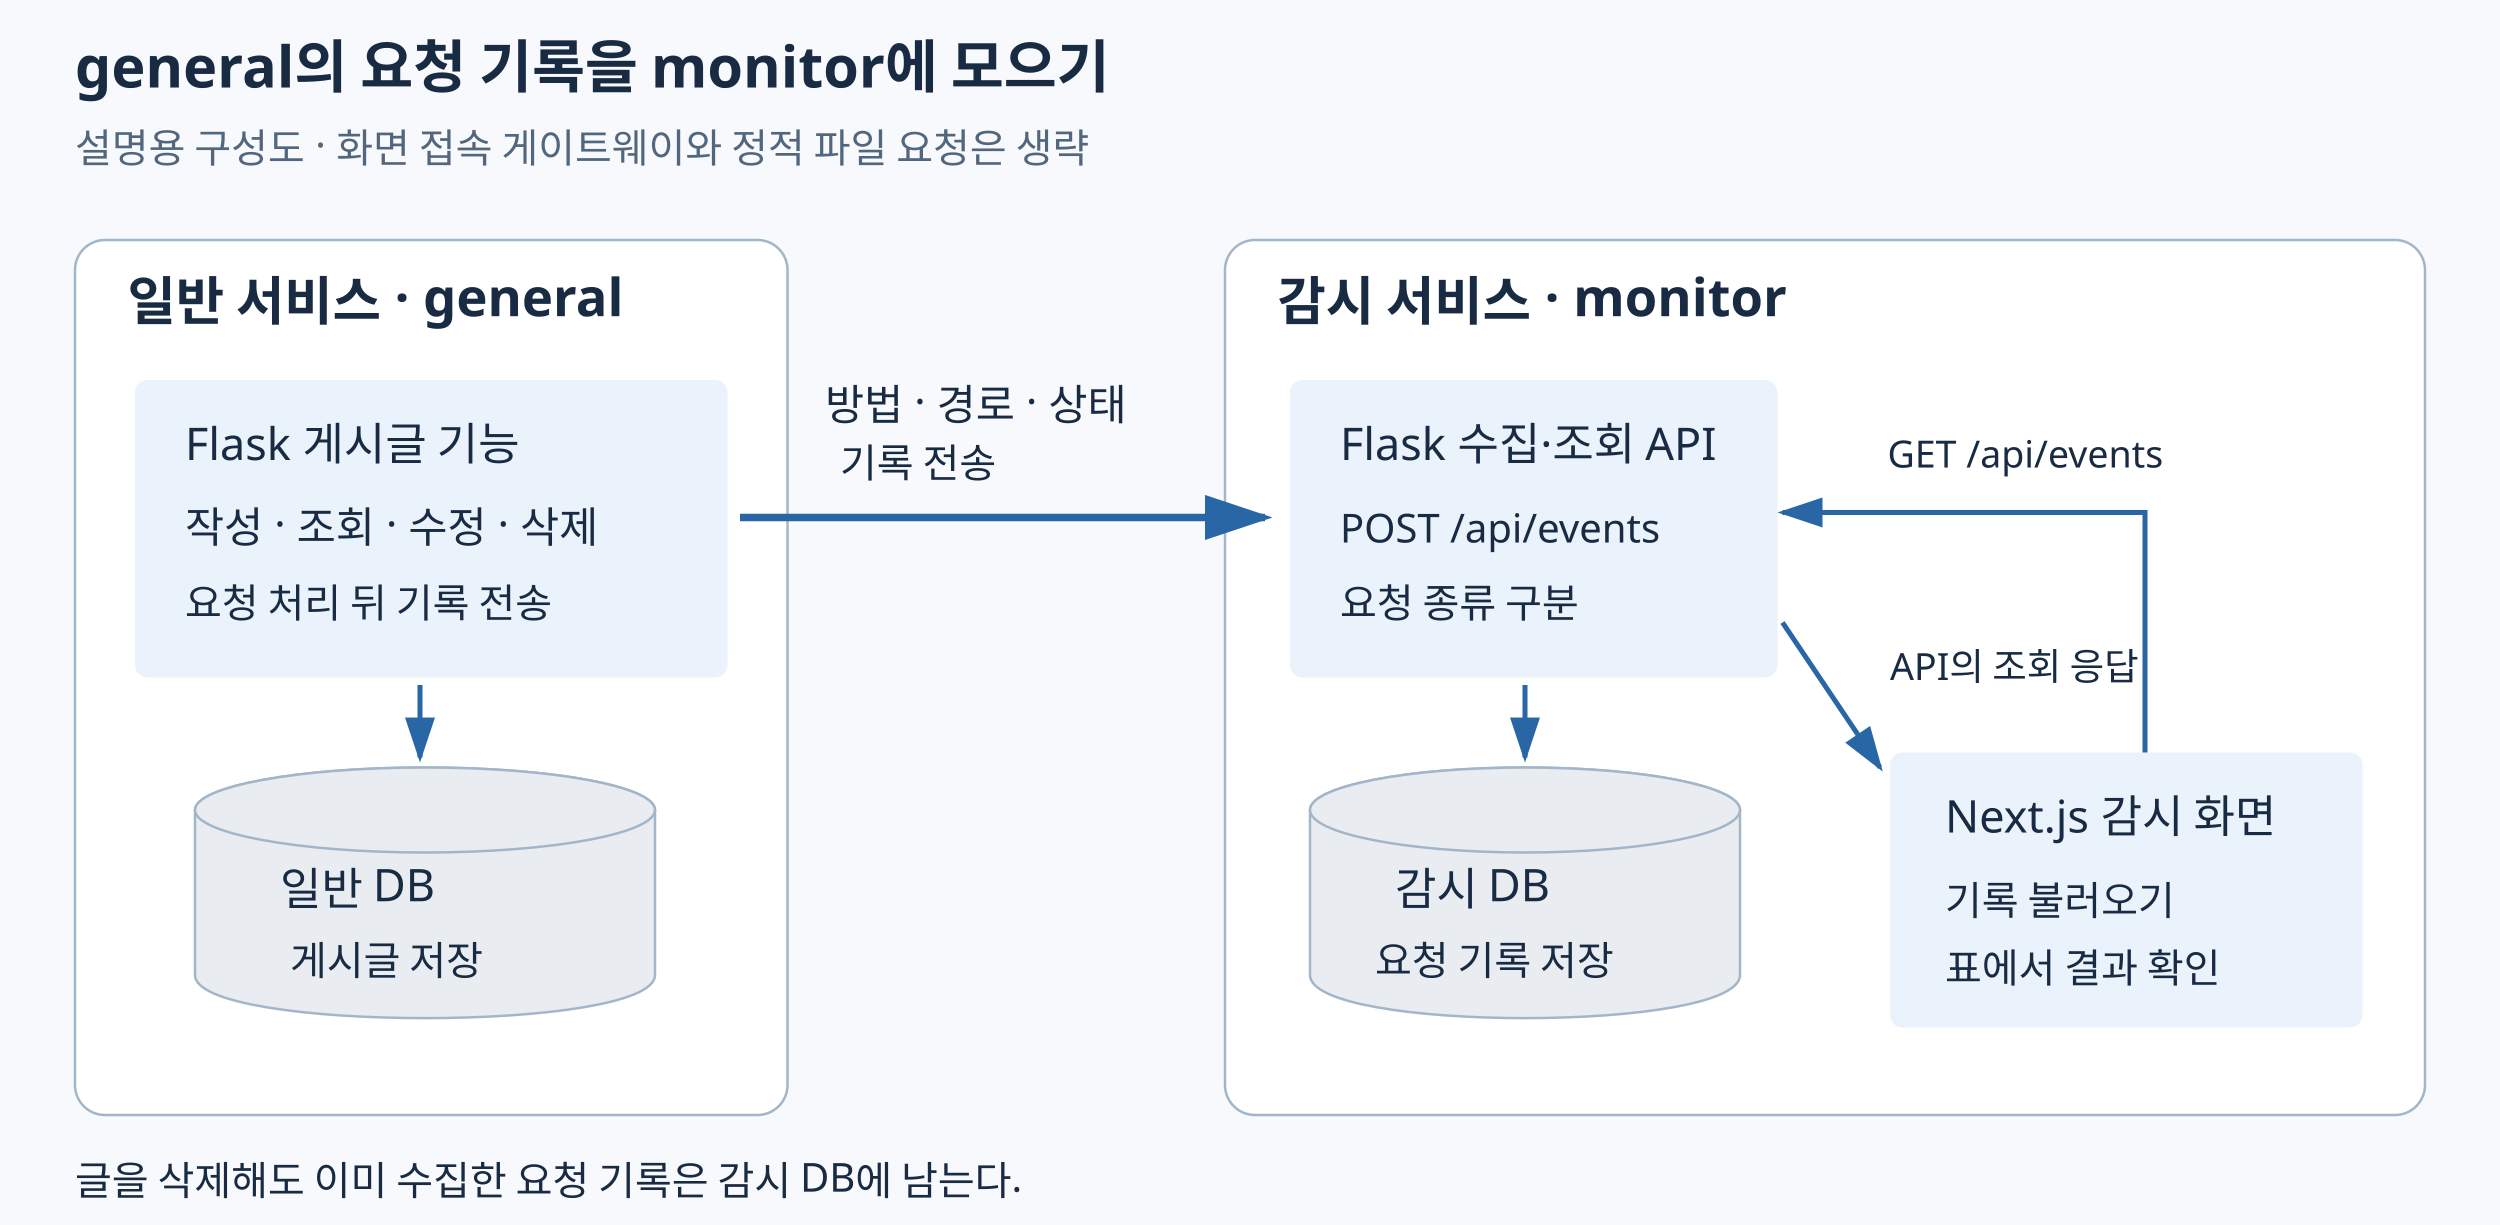
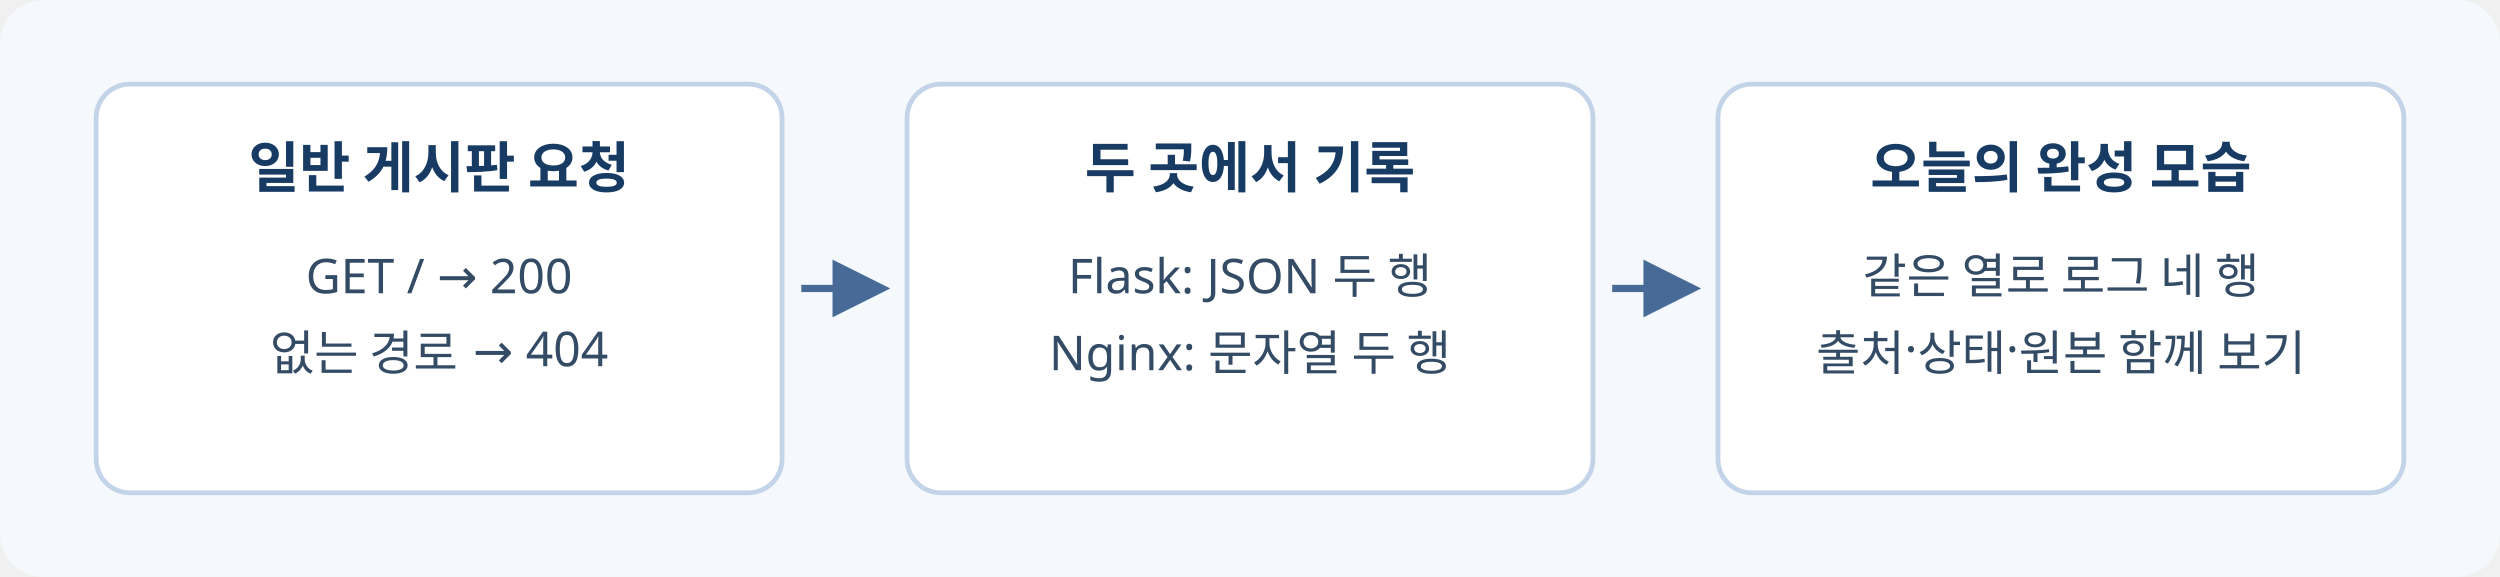
- <svg xmlns="http://www.w3.org/2000/svg" width="1000" height="490" viewBox="0 0 1000 490">
-   <rect width="1000" height="490" fill="#f7f9fc" />
+ <svg xmlns="http://www.w3.org/2000/svg" width="1040" height="240" viewBox="0 0 1040 240">
+   <rect width="1040" height="240" rx="18" fill="#f5f8fc" />
  <defs>
-     <marker id="a" markerWidth="10" markerHeight="10" refX="8" refY="3" orient="auto">
-       <path d="M0 0L0 6L9 3Z" fill="#2866a5" />
+     <marker id="arrow" markerWidth="8" markerHeight="8" refX="7" refY="4" orient="auto">
+       <path d="M0 0L8 4L0 8" fill="#476b96" />
    </marker>
  </defs>
-   <g font-family="Apple SD Gothic Neo,NanumGothic,sans-serif" fill="#182b43">
-     <text x="30" y="35" font-size="23" font-weight="700">general의 요청 기록을 monitor에 모으기</text>
-     <text x="30" y="65" font-size="16" fill="#52677d">설명용 구성도 · 화면 접속 게이트웨이와 정적 파일 요청은 생략</text>
-     <rect x="30" y="96" width="285" height="350" rx="12" fill="white" stroke="#a3b6c9" />
-     <text x="51" y="128" font-size="21" font-weight="700">일반 서비스 · general</text>
-     <rect x="54" y="152" width="237" height="119" rx="5" fill="#eaf2fc" />
-     <text x="74" y="184" font-size="18">Flask 게시글 기능</text>
-     <text x="74" y="217" font-size="17">작성 · 조회 · 수정 · 삭제</text>
-     <text x="74" y="247" font-size="16">요청 처리 뒤 기록 전송</text>
-     <path d="M168 274V303" stroke="#2866a5" stroke-width="2" marker-end="url(#a)" />
-     <ellipse cx="170" cy="324" rx="92" ry="17" fill="#e9edf2" stroke="#a3b6c9" />
-     <path d="M78 324V390C78 413 262 413 262 390V324" fill="#e9edf2" stroke="#a3b6c9" />
-     <ellipse cx="170" cy="324" rx="92" ry="17" fill="#e9edf2" stroke="#a3b6c9" />
-     <text x="112" y="362" font-size="18">일반 DB</text>
-     <text x="116" y="390" font-size="16">게시글 저장</text>
-     <rect x="490" y="96" width="480" height="350" rx="12" fill="white" stroke="#a3b6c9" />
-     <text x="511" y="128" font-size="21" font-weight="700">감시 서비스 · monitor</text>
-     <rect x="516" y="152" width="195" height="119" rx="5" fill="#eaf2fc" />
-     <text x="536" y="184" font-size="18">Flask 수집·조회 API</text>
-     <text x="536" y="217" font-size="16">POST /api/events</text>
-     <text x="536" y="247" font-size="16">요청 종류 구분</text>
-     <path d="M610 274V303" stroke="#2866a5" stroke-width="2" marker-end="url(#a)" />
-     <ellipse cx="610" cy="324" rx="86" ry="17" fill="#e9edf2" stroke="#a3b6c9" />
-     <path d="M524 324V390C524 413 696 413 696 390V324" fill="#e9edf2" stroke="#a3b6c9" />
-     <ellipse cx="610" cy="324" rx="86" ry="17" fill="#e9edf2" stroke="#a3b6c9" />
-     <text x="558" y="362" font-size="18">감시 DB</text>
-     <text x="550" y="390" font-size="16">요청 기록 저장</text>
-     <rect x="756" y="301" width="189" height="110" rx="5" fill="#eaf2fc" />
-     <text x="778" y="333" font-size="18">Next.js 감시 화면</text>
-     <text x="778" y="366" font-size="16">기록 불러오기</text>
-     <text x="778" y="393" font-size="16">표에서 결과 확인</text>
-     <path d="M858 301V205H713" fill="none" stroke="#2866a5" stroke-width="2" marker-end="url(#a)" />
-     <text x="755" y="187" font-size="15">GET /api/events</text>
-     <path d="M713 249L752 307" stroke="#2866a5" stroke-width="2" marker-end="url(#a)" />
-     <text x="756" y="272" font-size="15">API의 조회 응답</text>
-     <path d="M296 207H506" stroke="#2866a5" stroke-width="3" marker-end="url(#a)" />
-     <text x="330" y="168" font-size="17">방법 · 경로 · 상태</text>
-     <text x="336" y="191" font-size="16">기록 전송</text>
-     <text x="30" y="478" font-size="16">글을 삭제해도 이미 수집한 요청 기록은 감시 DB에 남는다.</text>
-   </g>
+   <rect x="40.0" y="35" width="285.333" height="170" rx="14" fill="white" stroke="#c3d4e8" stroke-width="2" />
+   <text x="182.667" y="78" text-anchor="middle" font-family="sans-serif" font-size="23" font-weight="bold" fill="#173b63">일반 게시판 요청</text>
+   <text x="182.667" y="122" text-anchor="middle" font-family="sans-serif" font-size="20" fill="#334b64">GET / → 200</text>
+   <text x="182.667" y="154" text-anchor="middle" font-family="sans-serif" font-size="20" fill="#334b64">없는 경로 → 404</text>
+   <path d="M333.333 120H367.333" stroke="#476b96" stroke-width="3" marker-end="url(#arrow)" />
+   <rect x="377.333" y="35" width="285.333" height="170" rx="14" fill="white" stroke="#c3d4e8" stroke-width="2" />
+   <text x="520.0" y="78" text-anchor="middle" font-family="sans-serif" font-size="23" font-weight="bold" fill="#173b63">두 곳에서 기록</text>
+   <text x="520.0" y="122" text-anchor="middle" font-family="sans-serif" font-size="20" fill="#334b64">Flask: JSON 두 행</text>
+   <text x="520.0" y="154" text-anchor="middle" font-family="sans-serif" font-size="20" fill="#334b64">Nginx: 문자열 두 행</text>
+   <path d="M670.667 120H704.667" stroke="#476b96" stroke-width="3" marker-end="url(#arrow)" />
+   <rect x="714.667" y="35" width="285.333" height="170" rx="14" fill="white" stroke="#c3d4e8" stroke-width="2" />
+   <text x="857.333" y="78" text-anchor="middle" font-family="sans-serif" font-size="23" font-weight="bold" fill="#173b63">오늘의 완성 모습</text>
+   <text x="857.333" y="122" text-anchor="middle" font-family="sans-serif" font-size="20" fill="#334b64">같은 열로 로그 네 행</text>
+   <text x="857.333" y="154" text-anchor="middle" font-family="sans-serif" font-size="20" fill="#334b64">출처·상태·원본 함께 보기</text>
</svg>
